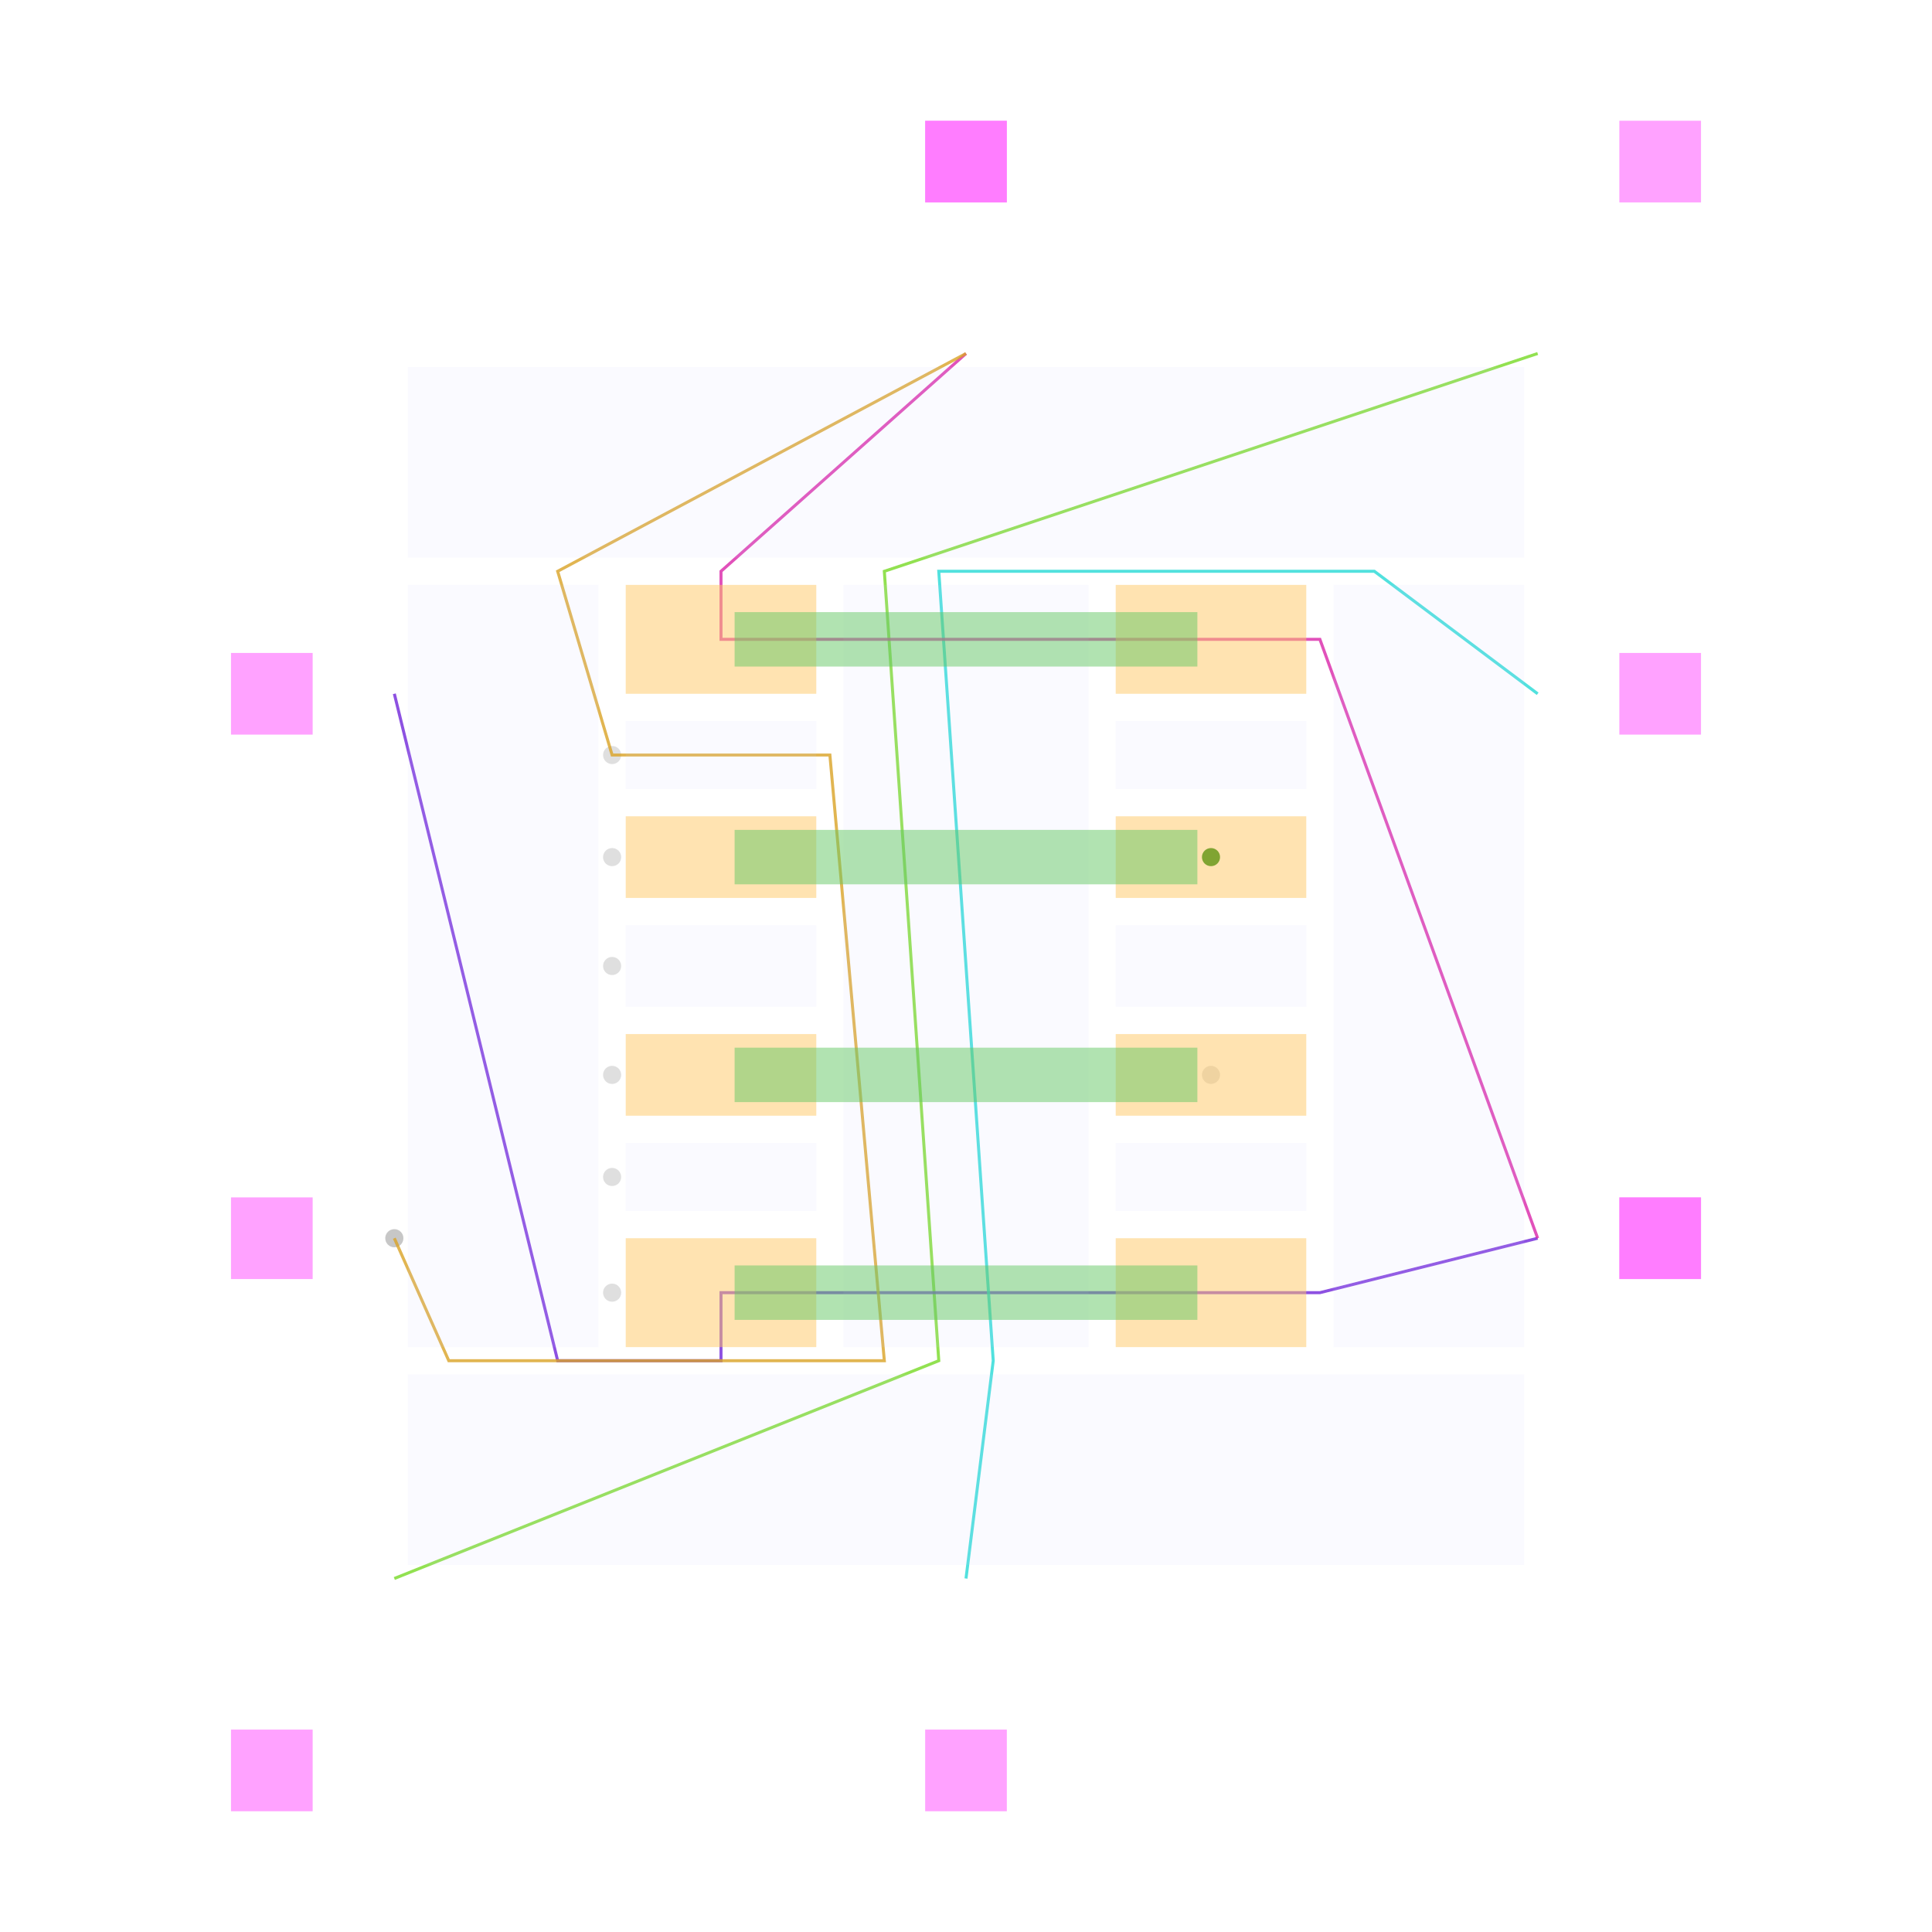
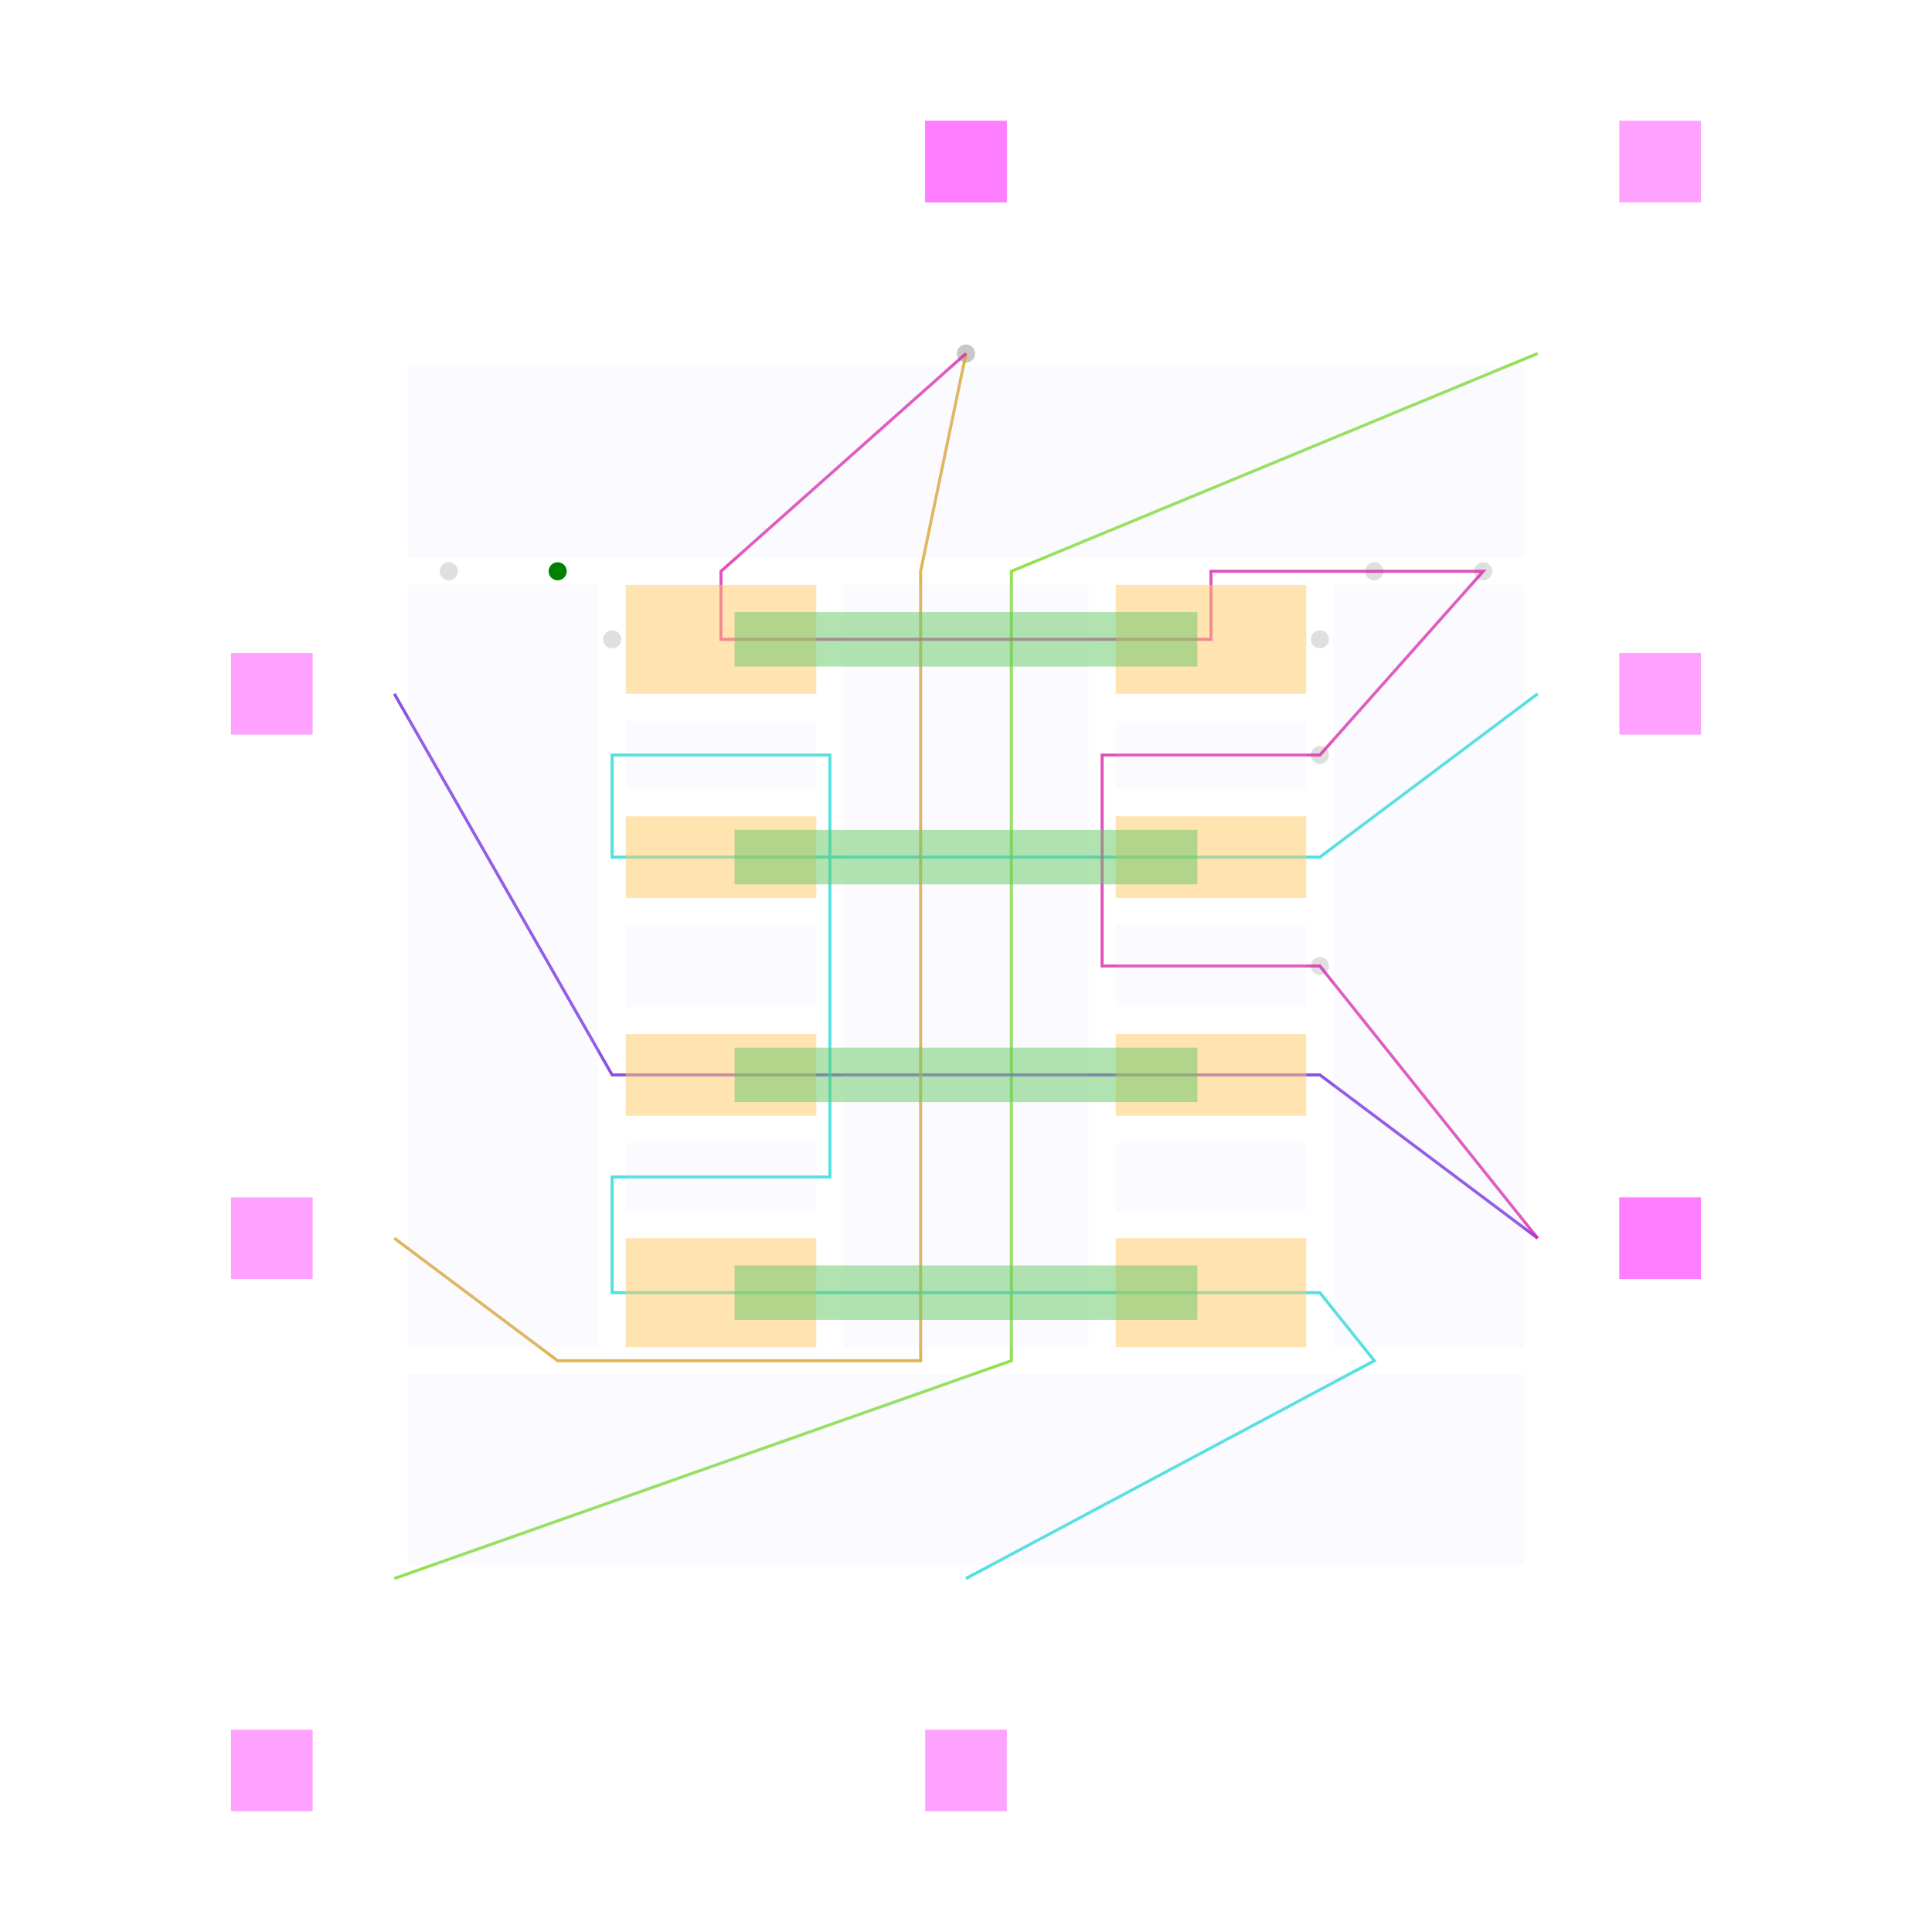
<svg xmlns="http://www.w3.org/2000/svg" width="640" height="640" viewBox="0 0 640 640">
  <rect width="100%" height="100%" fill="white" />
  <g>
-     <circle data-type="point" data-label="cell_0_0:TJ3-P6 g: 0.07 h: 3.00 f: 1.72" data-x="0.9" data-y="0.4" cx="401.159" cy="283.929" r="3" fill="green" />
+     <circle data-type="point" data-label="cell_0_0:T-L:1 g: 0.66 h: 1.00 f: 1.21" data-x="-1.5" data-y="1.45" cx="184.734" cy="189.243" r="3" fill="green" />
  </g>
  <g>
-     <circle data-type="point" data-label="cell_0_0:TJ2-P7 g: 0.07 h: 3.00 f: 1.72" data-x="0.9" data-y="-0.4" cx="401.159" cy="356.071" r="3" fill="rgba(128, 128, 128, 0.25)" />
+     <circle data-type="point" data-label="cell_0_0:T-L:0 g: 0.69 h: 1.00 f: 1.25" data-x="-1.9000000000000001" data-y="1.45" cx="148.663" cy="189.243" r="3" fill="rgba(128, 128, 128, 0.25)" />
  </g>
  <g>
-     <circle data-type="point" data-label="conn:B:end-port g: 4.21 h: 0.00 f: 4.21" data-x="-2.1" data-y="-1" cx="130.628" cy="410.177" r="3" fill="rgba(128, 128, 128, 0.25)" />
+     <circle data-type="point" data-label="cell_0_0:L-P4 g: 0.45 h: 2.00 f: 1.55" data-x="-1.3" data-y="1.2" cx="202.77" cy="211.787" r="3" fill="rgba(128, 128, 128, 0.25)" />
  </g>
  <g>
-     <circle data-type="point" data-label="conn:B:end-port g: 4.21 h: 0.00 f: 4.21" data-x="-2.1" data-y="-1" cx="130.628" cy="410.177" r="3" fill="rgba(128, 128, 128, 0.25)" />
+     <circle data-type="point" data-label="conn:D:end-port g: 4.38 h: 0.00 f: 4.38" data-x="0" data-y="2.25" cx="320" cy="117.101" r="3" fill="rgba(128, 128, 128, 0.25)" />
  </g>
  <g>
-     <circle data-type="point" data-label="cell_0_0:L-P2 g: 4.18 h: 1.00 f: 4.73" data-x="-1.3" data-y="-0.4" cx="202.77" cy="356.071" r="3" fill="rgba(128, 128, 128, 0.25)" />
+     <circle data-type="point" data-label="conn:D:end-port g: 4.42 h: 0.00 f: 4.42" data-x="0" data-y="2.25" cx="320" cy="117.101" r="3" fill="rgba(128, 128, 128, 0.25)" />
  </g>
  <g>
-     <circle data-type="point" data-label="cell_0_0:L-P1 g: 4.18 h: 1.00 f: 4.73" data-x="-1.3" data-y="-1.2" cx="202.77" cy="428.213" r="3" fill="rgba(128, 128, 128, 0.25)" />
+     <circle data-type="point" data-label="cell_0_0:T-R:1 g: 4.11 h: 1.00 f: 4.66" data-x="1.9000000000000001" data-y="1.45" cx="491.337" cy="189.243" r="3" fill="rgba(128, 128, 128, 0.25)" />
  </g>
  <g>
-     <circle data-type="point" data-label="cell_0_0:L-P3 g: 4.18 h: 1.00 f: 4.73" data-x="-1.3" data-y="0.4" cx="202.77" cy="283.929" r="3" fill="rgba(128, 128, 128, 0.25)" />
+     <circle data-type="point" data-label="cell_0_0:T-R:0 g: 4.14 h: 1.00 f: 4.69" data-x="1.5" data-y="1.45" cx="455.266" cy="189.243" r="3" fill="rgba(128, 128, 128, 0.25)" />
  </g>
  <g>
-     <circle data-type="point" data-label="cell_0_0:L-BP12 g: 4.18 h: 1.00 f: 4.73" data-x="-1.3" data-y="-0.775" cx="202.77" cy="389.887" r="3" fill="rgba(128, 128, 128, 0.25)" />
+     <circle data-type="point" data-label="cell_0_0:R-BP65 g: 4.11 h: 2.00 f: 5.21" data-x="1.3" data-y="0.775" cx="437.23" cy="250.113" r="3" fill="rgba(128, 128, 128, 0.25)" />
  </g>
  <g>
-     <circle data-type="point" data-label="cell_0_0:L-BP23 g: 4.18 h: 1.00 f: 4.73" data-x="-1.3" data-y="0" cx="202.77" cy="320" r="3" fill="rgba(128, 128, 128, 0.25)" />
+     <circle data-type="point" data-label="cell_0_0:R-P5 g: 4.18 h: 2.00 f: 5.28" data-x="1.3" data-y="1.2" cx="437.23" cy="211.787" r="3" fill="rgba(128, 128, 128, 0.25)" />
  </g>
  <g>
-     <circle data-type="point" data-label="cell_0_0:L-BP34 g: 4.18 h: 1.00 f: 4.73" data-x="-1.3" data-y="0.775" cx="202.77" cy="250.113" r="3" fill="rgba(128, 128, 128, 0.25)" />
+     <circle data-type="point" data-label="cell_0_0:R-BP76 g: 4.25 h: 2.00 f: 5.35" data-x="1.3" data-y="0" cx="437.23" cy="320" r="3" fill="rgba(128, 128, 128, 0.25)" />
  </g>
  <g>
-     <polyline data-points="-2.1,-2.25 -0.09999999999999998,-1.45 -0.3,1.45 2.1,2.25" data-type="line" data-label="" points="130.628,522.899 310.982,450.757 292.947,189.243 509.372,117.101" fill="none" stroke="hsla(93, 70%, 50%, 0.8)" stroke-width="1px" />
+     <polyline data-points="-2.1,-2.25 0.16666666666666663,-1.45 0.16666666666666663,1.45 2.1,2.25" data-type="line" data-label="" points="130.628,522.899 335.03,450.757 335.03,189.243 509.372,117.101" fill="none" stroke="hsla(93, 70%, 50%, 0.8)" stroke-width="1px" />
  </g>
  <g>
-     <polyline data-points="-2.1,1 -1.5,-1.45 -0.9,-1.45 -0.9,-1.2 0.9,-1.2 1.3,-1.2 2.1,-1" data-type="line" data-label="" points="130.628,229.823 184.734,450.757 238.841,450.757 238.841,428.213 401.159,428.213 437.23,428.213 509.372,410.177" fill="none" stroke="hsla(265, 70%, 50%, 0.8)" stroke-width="1px" />
+     <polyline data-points="-2.1,1 -1.3,-0.4 -0.9,-0.4 0.9,-0.4 1.3,-0.4 2.1,-1" data-type="line" data-label="" points="130.628,229.823 202.77,356.071 238.841,356.071 401.159,356.071 437.23,356.071 509.372,410.177" fill="none" stroke="hsla(265, 70%, 50%, 0.8)" stroke-width="1px" />
  </g>
  <g>
-     <polyline data-points="0,-2.25 0.10000000000000009,-1.45 -0.09999999999999998,1.45 1.5,1.45 2.1,1" data-type="line" data-label="" points="320,522.899 329.018,450.757 310.982,189.243 455.266,189.243 509.372,229.823" fill="none" stroke="hsla(179, 70%, 50%, 0.8)" stroke-width="1px" />
+     <polyline data-points="0,-2.25 1.5,-1.45 1.3,-1.2 0.9,-1.2 -0.9,-1.2 -1.3,-1.2 -1.3,-0.775 -0.5,-0.775 -0.5,0.775 -1.3,0.775 -1.3,0.4 -0.9,0.4 0.9,0.4 1.3,0.4 2.1,1" data-type="line" data-label="" points="320,522.899 455.266,450.757 437.23,428.213 401.159,428.213 238.841,428.213 202.77,428.213 202.77,389.887 274.911,389.887 274.911,250.113 202.77,250.113 202.77,283.929 238.841,283.929 401.159,283.929 437.23,283.929 509.372,229.823" fill="none" stroke="hsla(179, 70%, 50%, 0.8)" stroke-width="1px" />
  </g>
  <g>
-     <polyline data-points="2.1,-1 1.3,1.2 0.9,1.2 -0.9,1.2 -0.9,1.45 0,2.25" data-type="line" data-label="" points="509.372,410.177 437.23,211.787 401.159,211.787 238.841,211.787 238.841,189.243 320,117.101" fill="none" stroke="hsla(316, 70%, 50%, 0.8)" stroke-width="1px" />
+     <polyline data-points="0,2.25 -0.16666666666666669,1.45 -0.16666666666666669,-1.45 -1.5,-1.45 -2.1,-1" data-type="line" data-label="" points="320,117.101 304.97,189.243 304.97,450.757 184.734,450.757 130.628,410.177" fill="none" stroke="hsla(42, 70%, 50%, 0.8)" stroke-width="1px" />
  </g>
  <g>
-     <polyline data-points="0,2.25 -1.5,1.45 -1.3,0.775 -0.5,0.775 -0.3,-1.45 -1.9000000000000001,-1.45 -2.1,-1" data-type="line" data-label="" points="320,117.101 184.734,189.243 202.77,250.113 274.911,250.113 292.947,450.757 148.663,450.757 130.628,410.177" fill="none" stroke="hsla(42, 70%, 50%, 0.8)" stroke-width="1px" />
+     <polyline data-points="2.1,-1 1.3,0 0.5,0 0.5,0.775 1.3,0.775 1.9000000000000001,1.45 0.9,1.45 0.9,1.2 -0.9,1.2 -0.9,1.45 0,2.25" data-type="line" data-label="" points="509.372,410.177 437.23,320 365.089,320 365.089,250.113 437.23,250.113 491.337,189.243 401.159,189.243 401.159,211.787 238.841,211.787 238.841,189.243 320,117.101" fill="none" stroke="hsla(316, 70%, 50%, 0.8)" stroke-width="1px" />
  </g>
  <g>
    <rect data-type="rect" data-label="" data-x="-0.9" data-y="-1.2" x="207.279" y="410.177" width="63.124" height="36.071" fill="rgba(255, 200, 100, 0.5)" stroke="black" stroke-width="0.011" />
  </g>
  <g>
    <rect data-type="rect" data-label="" data-x="-0.9" data-y="-0.4" x="207.279" y="342.544" width="63.124" height="27.053" fill="rgba(255, 200, 100, 0.5)" stroke="black" stroke-width="0.011" />
  </g>
  <g>
    <rect data-type="rect" data-label="" data-x="-0.9" data-y="0.4" x="207.279" y="270.403" width="63.124" height="27.053" fill="rgba(255, 200, 100, 0.5)" stroke="black" stroke-width="0.011" />
  </g>
  <g>
    <rect data-type="rect" data-label="" data-x="-0.9" data-y="1.2" x="207.279" y="193.752" width="63.124" height="36.071" fill="rgba(255, 200, 100, 0.5)" stroke="black" stroke-width="0.011" />
  </g>
  <g>
    <rect data-type="rect" data-label="" data-x="0.9" data-y="1.2" x="369.597" y="193.752" width="63.124" height="36.071" fill="rgba(255, 200, 100, 0.5)" stroke="black" stroke-width="0.011" />
  </g>
  <g>
    <rect data-type="rect" data-label="" data-x="0.9" data-y="0.4" x="369.597" y="270.403" width="63.124" height="27.053" fill="rgba(255, 200, 100, 0.5)" stroke="black" stroke-width="0.011" />
  </g>
  <g>
    <rect data-type="rect" data-label="" data-x="0.9" data-y="-0.4" x="369.597" y="342.544" width="63.124" height="27.053" fill="rgba(255, 200, 100, 0.5)" stroke="black" stroke-width="0.011" />
  </g>
  <g>
    <rect data-type="rect" data-label="" data-x="0.9" data-y="-1.2" x="369.597" y="410.177" width="63.124" height="36.071" fill="rgba(255, 200, 100, 0.5)" stroke="black" stroke-width="0.011" />
  </g>
  <g>
    <rect data-type="rect" data-label="" data-x="0" data-y="0" x="279.42" y="193.752" width="81.159" height="252.496" fill="rgba(200, 200, 255, 0.1)" stroke="black" stroke-width="0.011" />
  </g>
  <g>
    <rect data-type="rect" data-label="" data-x="0" data-y="-1.2" x="243.349" y="419.195" width="153.301" height="18.035" fill="rgba(100, 200, 100, 0.5)" stroke="black" stroke-width="0.011" />
  </g>
  <g>
    <rect data-type="rect" data-label="" data-x="0" data-y="-0.4" x="243.349" y="347.053" width="153.301" height="18.035" fill="rgba(100, 200, 100, 0.5)" stroke="black" stroke-width="0.011" />
  </g>
  <g>
    <rect data-type="rect" data-label="" data-x="0" data-y="0.4" x="243.349" y="274.911" width="153.301" height="18.035" fill="rgba(100, 200, 100, 0.5)" stroke="black" stroke-width="0.011" />
  </g>
  <g>
    <rect data-type="rect" data-label="" data-x="0" data-y="1.2" x="243.349" y="202.77" width="153.301" height="18.035" fill="rgba(100, 200, 100, 0.5)" stroke="black" stroke-width="0.011" />
  </g>
  <g>
    <rect data-type="rect" data-label="" data-x="-0.9" data-y="-0.775" x="207.279" y="378.615" width="63.124" height="22.544" fill="rgba(200, 200, 255, 0.1)" stroke="black" stroke-width="0.011" />
  </g>
  <g>
    <rect data-type="rect" data-label="" data-x="-0.9" data-y="0" x="207.279" y="306.473" width="63.124" height="27.053" fill="rgba(200, 200, 255, 0.1)" stroke="black" stroke-width="0.011" />
  </g>
  <g>
    <rect data-type="rect" data-label="" data-x="-0.9" data-y="0.775" x="207.279" y="238.841" width="63.124" height="22.544" fill="rgba(200, 200, 255, 0.1)" stroke="black" stroke-width="0.011" />
  </g>
  <g>
    <rect data-type="rect" data-label="" data-x="0.9" data-y="-0.775" x="369.597" y="378.615" width="63.124" height="22.544" fill="rgba(200, 200, 255, 0.1)" stroke="black" stroke-width="0.011" />
  </g>
  <g>
    <rect data-type="rect" data-label="" data-x="0.9" data-y="0" x="369.597" y="306.473" width="63.124" height="27.053" fill="rgba(200, 200, 255, 0.1)" stroke="black" stroke-width="0.011" />
  </g>
  <g>
    <rect data-type="rect" data-label="" data-x="0.9" data-y="0.775" x="369.597" y="238.841" width="63.124" height="22.544" fill="rgba(200, 200, 255, 0.1)" stroke="black" stroke-width="0.011" />
  </g>
  <g>
    <rect data-type="rect" data-label="" data-x="0" data-y="1.85" x="135.137" y="121.61" width="369.726" height="63.124" fill="rgba(200, 200, 255, 0.1)" stroke="black" stroke-width="0.011" />
  </g>
  <g>
    <rect data-type="rect" data-label="" data-x="0" data-y="-1.85" x="135.137" y="455.266" width="369.726" height="63.124" fill="rgba(200, 200, 255, 0.1)" stroke="black" stroke-width="0.011" />
  </g>
  <g>
    <rect data-type="rect" data-label="" data-x="-1.7000000000000002" data-y="0" x="135.137" y="193.752" width="63.124" height="252.496" fill="rgba(200, 200, 255, 0.1)" stroke="black" stroke-width="0.011" />
  </g>
  <g>
    <rect data-type="rect" data-label="" data-x="1.7000000000000002" data-y="0" x="441.739" y="193.752" width="63.124" height="252.496" fill="rgba(200, 200, 255, 0.1)" stroke="black" stroke-width="0.011" />
  </g>
  <g>
    <rect data-type="rect" data-label="" data-x="-2.55" data-y="1" x="76.522" y="216.296" width="27.053" height="27.053" fill="rgba(255, 100, 255, 0.6)" stroke="black" stroke-width="0.011" />
  </g>
  <g>
    <rect data-type="rect" data-label="" data-x="2.55" data-y="-1" x="536.425" y="396.651" width="27.053" height="27.053" fill="rgba(255, 100, 255, 0.6)" stroke="black" stroke-width="0.011" />
  </g>
  <g>
    <rect data-type="rect" data-label="" data-x="0" data-y="2.955" x="306.473" y="40" width="27.053" height="27.053" fill="rgba(255, 100, 255, 0.6)" stroke="black" stroke-width="0.011" />
  </g>
  <g>
    <rect data-type="rect" data-label="" data-x="-2.55" data-y="-1" x="76.522" y="396.651" width="27.053" height="27.053" fill="rgba(255, 100, 255, 0.6)" stroke="black" stroke-width="0.011" />
  </g>
  <g>
    <rect data-type="rect" data-label="" data-x="0" data-y="-2.955" x="306.473" y="572.947" width="27.053" height="27.053" fill="rgba(255, 100, 255, 0.6)" stroke="black" stroke-width="0.011" />
  </g>
  <g>
    <rect data-type="rect" data-label="" data-x="2.55" data-y="1" x="536.425" y="216.296" width="27.053" height="27.053" fill="rgba(255, 100, 255, 0.6)" stroke="black" stroke-width="0.011" />
  </g>
  <g>
    <rect data-type="rect" data-label="" data-x="2.55" data-y="-1" x="536.425" y="396.651" width="27.053" height="27.053" fill="rgba(255, 100, 255, 0.6)" stroke="black" stroke-width="0.011" />
  </g>
  <g>
    <rect data-type="rect" data-label="" data-x="0" data-y="2.955" x="306.473" y="40" width="27.053" height="27.053" fill="rgba(255, 100, 255, 0.6)" stroke="black" stroke-width="0.011" />
  </g>
  <g>
    <rect data-type="rect" data-label="" data-x="-2.55" data-y="-2.955" x="76.522" y="572.947" width="27.053" height="27.053" fill="rgba(255, 100, 255, 0.6)" stroke="black" stroke-width="0.011" />
  </g>
  <g>
    <rect data-type="rect" data-label="" data-x="2.55" data-y="2.955" x="536.425" y="40" width="27.053" height="27.053" fill="rgba(255, 100, 255, 0.6)" stroke="black" stroke-width="0.011" />
  </g>
  <g id="crosshair" style="display: none">
    <line id="crosshair-h" y1="0" y2="640" stroke="#666" stroke-width="0.5" />
    <line id="crosshair-v" x1="0" x2="640" stroke="#666" stroke-width="0.5" />
    <text id="coordinates" font-family="monospace" font-size="12" fill="#666" />
  </g>
</svg>
